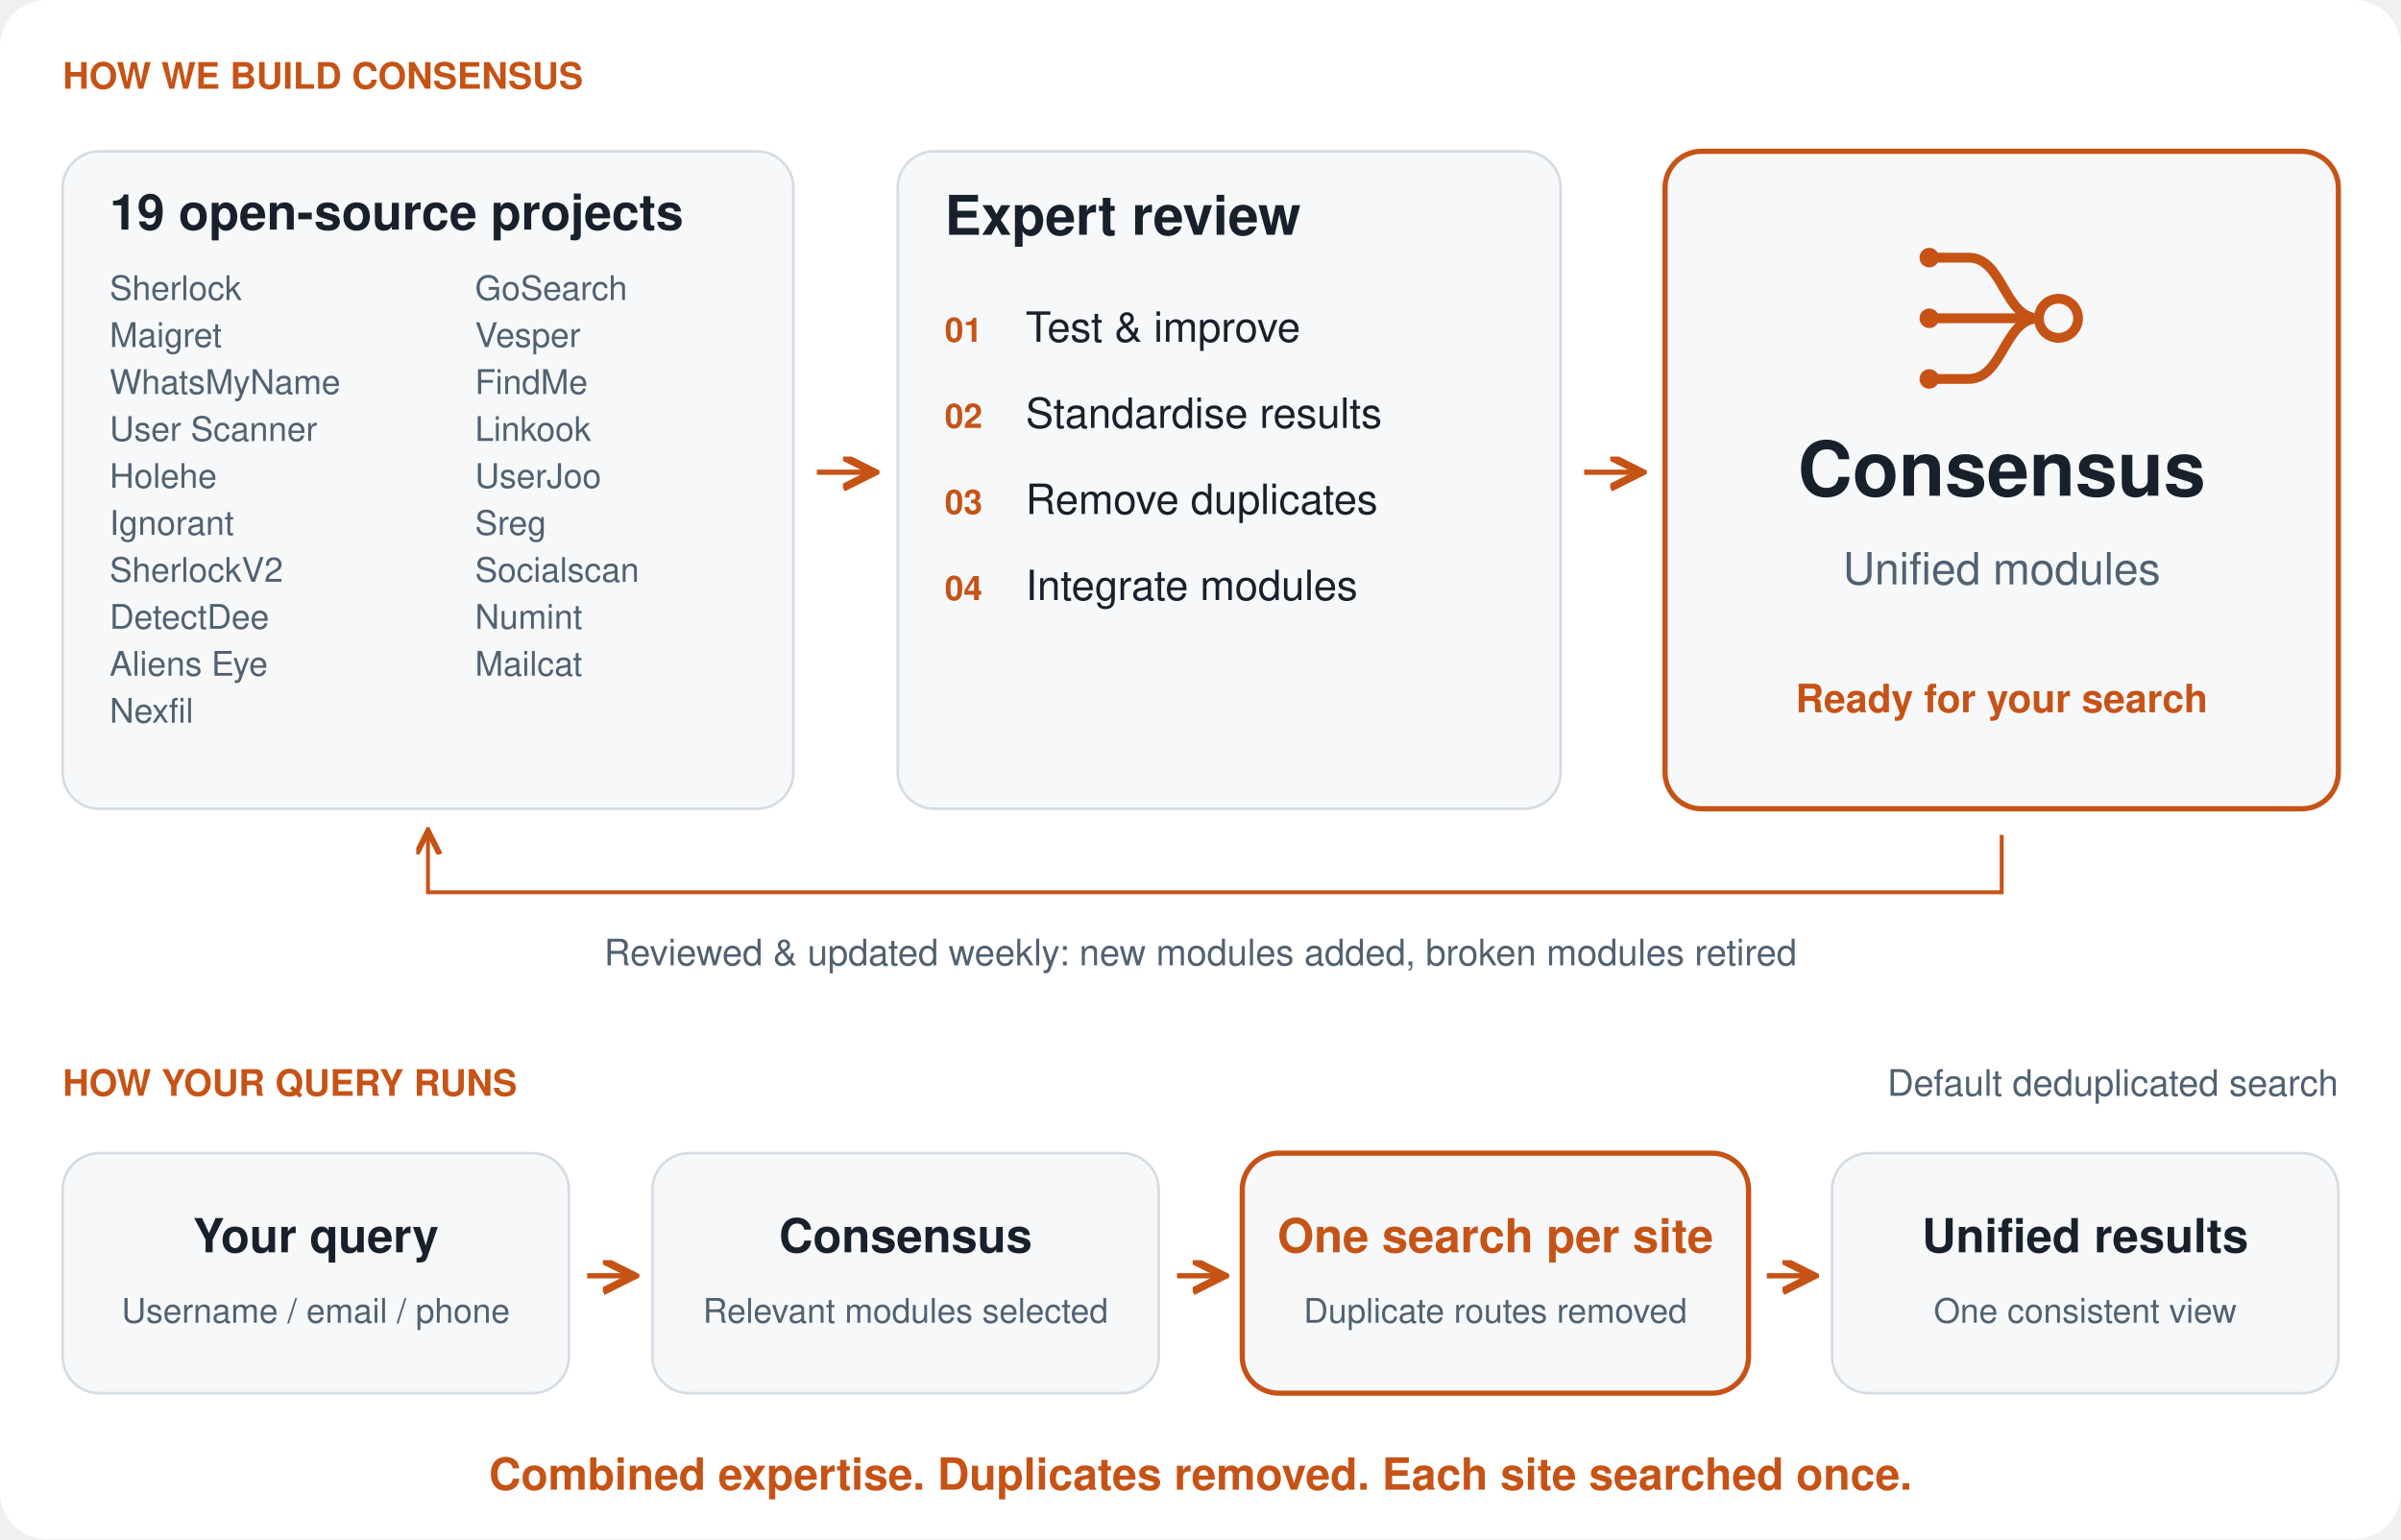
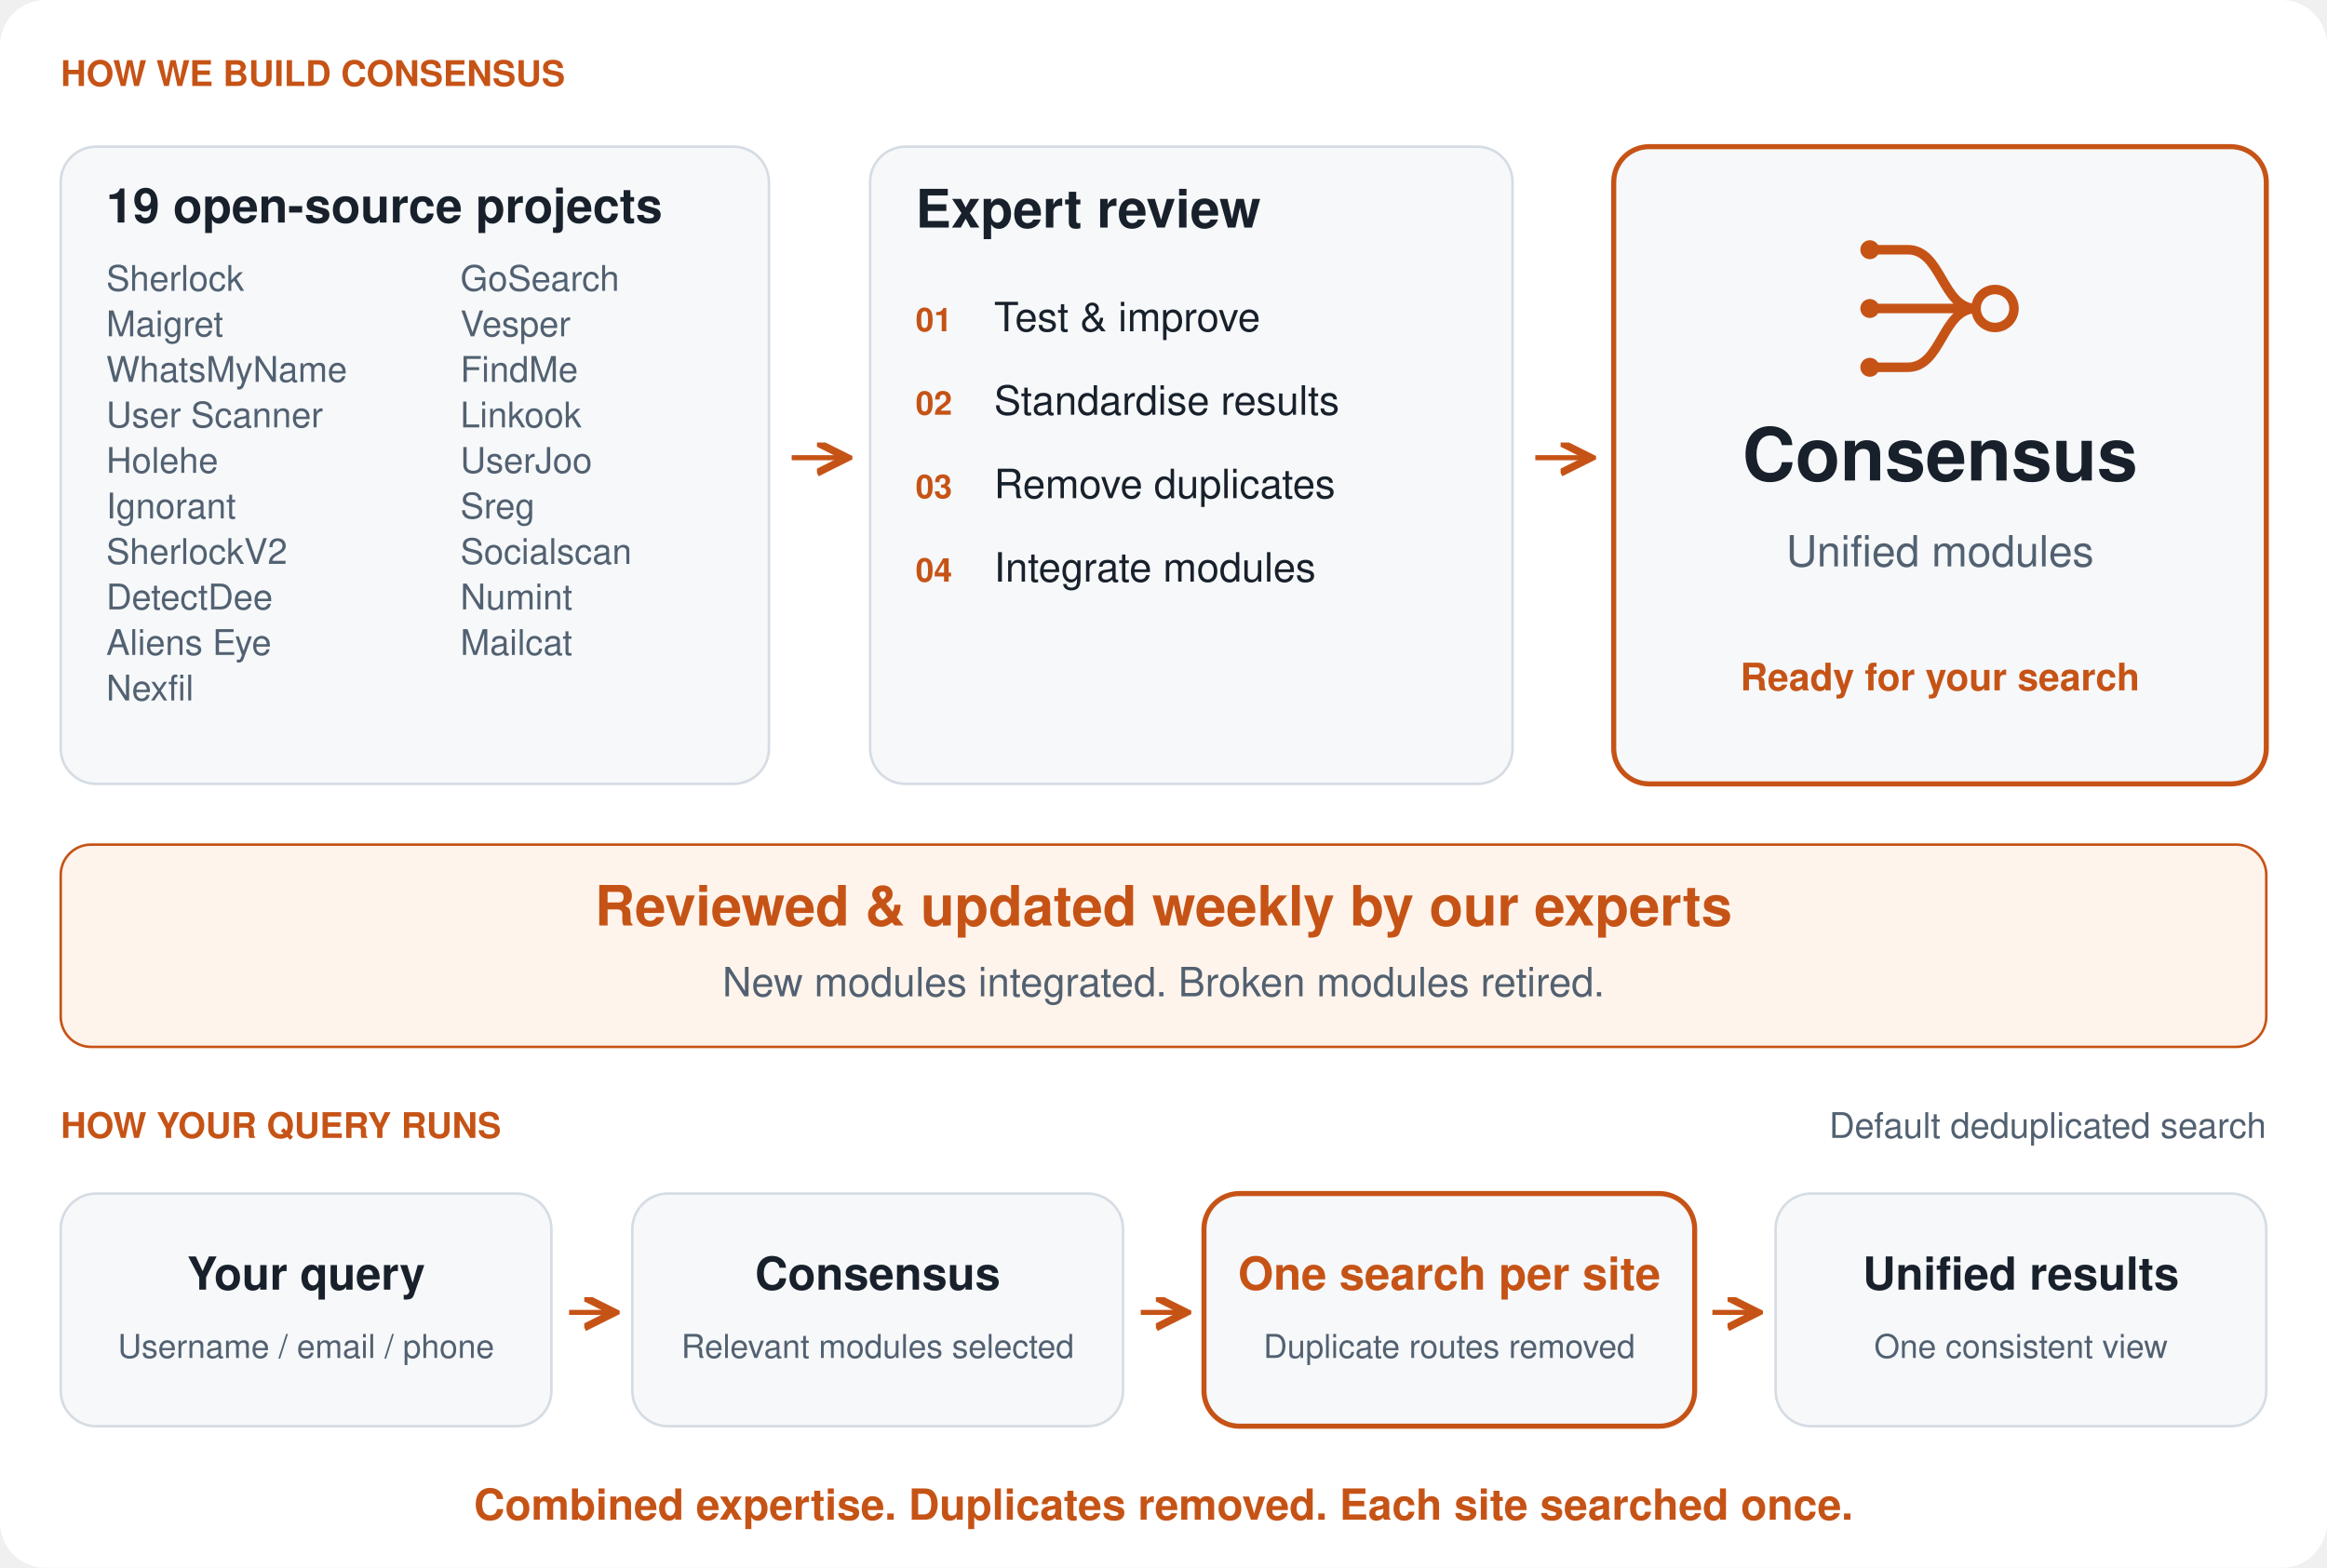
- <svg xmlns="http://www.w3.org/2000/svg" width="920" height="590" viewBox="0 0 920 590" role="img" aria-labelledby="title desc">
-   <rect width="920" height="590" rx="18" fill="#ffffff" />
+ <svg xmlns="http://www.w3.org/2000/svg" width="920" height="620" viewBox="0 0 920 620" role="img" aria-labelledby="title desc">
+   <rect width="920" height="620" rx="18" fill="#ffffff" />
  <defs>
    <marker id="arrow" markerWidth="7" markerHeight="7" refX="5" refY="3" orient="auto">
      <path d="M0 0L6 3L0 6" fill="none" stroke="#c65316" stroke-width="1.5" />
    </marker>
  </defs>
  <g font-family="Segoe UI, Helvetica, Arial, sans-serif">
    <text x="24" y="34" font-size="14" fill="#c65316" font-weight="700" text-anchor="start">HOW WE BUILD CONSENSUS</text>
    <rect x="24" y="58" width="280" height="252" rx="14" fill="#f6f8fa" stroke="#d5dce3" stroke-width="1" />
    <text x="42" y="88" font-size="19" fill="#18212b" font-weight="600" text-anchor="start">19 open-source projects</text>
-     <text x="42" y="115" font-size="13" fill="#526171" font-weight="400" text-anchor="start">Sherlock</text>
-     <text x="42" y="133" font-size="13" fill="#526171" font-weight="400" text-anchor="start">Maigret</text>
-     <text x="42" y="151" font-size="13" fill="#526171" font-weight="400" text-anchor="start">WhatsMyName</text>
-     <text x="42" y="169" font-size="13" fill="#526171" font-weight="400" text-anchor="start">User Scanner</text>
-     <text x="42" y="187" font-size="13" fill="#526171" font-weight="400" text-anchor="start">Holehe</text>
-     <text x="42" y="205" font-size="13" fill="#526171" font-weight="400" text-anchor="start">Ignorant</text>
-     <text x="42" y="223" font-size="13" fill="#526171" font-weight="400" text-anchor="start">SherlockV2</text>
-     <text x="42" y="241" font-size="13" fill="#526171" font-weight="400" text-anchor="start">DetectDee</text>
-     <text x="42" y="259" font-size="13" fill="#526171" font-weight="400" text-anchor="start">Aliens Eye</text>
-     <text x="42" y="277" font-size="13" fill="#526171" font-weight="400" text-anchor="start">Nexfil</text>
-     <text x="182" y="115" font-size="13" fill="#526171" font-weight="400" text-anchor="start">GoSearch</text>
-     <text x="182" y="133" font-size="13" fill="#526171" font-weight="400" text-anchor="start">Vesper</text>
-     <text x="182" y="151" font-size="13" fill="#526171" font-weight="400" text-anchor="start">FindMe</text>
-     <text x="182" y="169" font-size="13" fill="#526171" font-weight="400" text-anchor="start">Linkook</text>
-     <text x="182" y="187" font-size="13" fill="#526171" font-weight="400" text-anchor="start">UserJoo</text>
-     <text x="182" y="205" font-size="13" fill="#526171" font-weight="400" text-anchor="start">Sreg</text>
-     <text x="182" y="223" font-size="13" fill="#526171" font-weight="400" text-anchor="start">Socialscan</text>
-     <text x="182" y="241" font-size="13" fill="#526171" font-weight="400" text-anchor="start">Numint</text>
-     <text x="182" y="259" font-size="13" fill="#526171" font-weight="400" text-anchor="start">Mailcat</text>
+     <text x="42" y="115" font-size="14" fill="#526171" font-weight="400" text-anchor="start">Sherlock</text>
+     <text x="42" y="133" font-size="14" fill="#526171" font-weight="400" text-anchor="start">Maigret</text>
+     <text x="42" y="151" font-size="14" fill="#526171" font-weight="400" text-anchor="start">WhatsMyName</text>
+     <text x="42" y="169" font-size="14" fill="#526171" font-weight="400" text-anchor="start">User Scanner</text>
+     <text x="42" y="187" font-size="14" fill="#526171" font-weight="400" text-anchor="start">Holehe</text>
+     <text x="42" y="205" font-size="14" fill="#526171" font-weight="400" text-anchor="start">Ignorant</text>
+     <text x="42" y="223" font-size="14" fill="#526171" font-weight="400" text-anchor="start">SherlockV2</text>
+     <text x="42" y="241" font-size="14" fill="#526171" font-weight="400" text-anchor="start">DetectDee</text>
+     <text x="42" y="259" font-size="14" fill="#526171" font-weight="400" text-anchor="start">Aliens Eye</text>
+     <text x="42" y="277" font-size="14" fill="#526171" font-weight="400" text-anchor="start">Nexfil</text>
+     <text x="182" y="115" font-size="14" fill="#526171" font-weight="400" text-anchor="start">GoSearch</text>
+     <text x="182" y="133" font-size="14" fill="#526171" font-weight="400" text-anchor="start">Vesper</text>
+     <text x="182" y="151" font-size="14" fill="#526171" font-weight="400" text-anchor="start">FindMe</text>
+     <text x="182" y="169" font-size="14" fill="#526171" font-weight="400" text-anchor="start">Linkook</text>
+     <text x="182" y="187" font-size="14" fill="#526171" font-weight="400" text-anchor="start">UserJoo</text>
+     <text x="182" y="205" font-size="14" fill="#526171" font-weight="400" text-anchor="start">Sreg</text>
+     <text x="182" y="223" font-size="14" fill="#526171" font-weight="400" text-anchor="start">Socialscan</text>
+     <text x="182" y="241" font-size="14" fill="#526171" font-weight="400" text-anchor="start">Numint</text>
+     <text x="182" y="259" font-size="14" fill="#526171" font-weight="400" text-anchor="start">Mailcat</text>
    <rect x="344" y="58" width="254" height="252" rx="14" fill="#f6f8fa" stroke="#d5dce3" stroke-width="1" />
    <text x="362" y="90" font-size="21" fill="#18212b" font-weight="600" text-anchor="start">Expert review</text>
    <text x="362" y="131" font-size="13" fill="#c65316" font-weight="700" text-anchor="start">01</text>
    <text x="393" y="131" font-size="16" fill="#18212b" font-weight="400" text-anchor="start">Test &amp; improve</text>
    <text x="362" y="164" font-size="13" fill="#c65316" font-weight="700" text-anchor="start">02</text>
    <text x="393" y="164" font-size="16" fill="#18212b" font-weight="400" text-anchor="start">Standardise results</text>
    <text x="362" y="197" font-size="13" fill="#c65316" font-weight="700" text-anchor="start">03</text>
    <text x="393" y="197" font-size="16" fill="#18212b" font-weight="400" text-anchor="start">Remove duplicates</text>
    <text x="362" y="230" font-size="13" fill="#c65316" font-weight="700" text-anchor="start">04</text>
    <text x="393" y="230" font-size="16" fill="#18212b" font-weight="400" text-anchor="start">Integrate modules</text>
    <rect x="638" y="58" width="258" height="252" rx="14" fill="#f6f8fa" stroke="#c65316" stroke-width="2" />
    <g transform="translate(725 80) scale(0.75)">
      <g fill="none" stroke="#c65316" stroke-width="5" stroke-linecap="round" stroke-linejoin="round">
        <path d="M22 25h17c18 0 18 31 36 31M22 56h53M22 87h17c18 0 18-31 36-31" />
        <circle cx="85" cy="56" r="10" />
      </g>
      <g fill="#c65316">
        <circle cx="19" cy="25" r="5" />
        <circle cx="19" cy="56" r="5" />
        <circle cx="19" cy="87" r="5" />
      </g>
    </g>
    <text x="767.0" y="190" font-size="29" fill="#18212b" font-weight="600" text-anchor="middle">Consensus</text>
    <text x="767.0" y="224" font-size="17" fill="#526171" font-weight="400" text-anchor="middle">Unified modules</text>
    <text x="767.0" y="273" font-size="15" fill="#c65316" font-weight="600" text-anchor="middle">Ready for your search</text>
    <path d="M313 181L333 181" fill="none" stroke="#c65316" stroke-width="2" marker-end="url(#arrow)" />
    <path d="M607 181L627 181" fill="none" stroke="#c65316" stroke-width="2" marker-end="url(#arrow)" />
-     <path d="M767 320v22H164v-22" fill="none" stroke="#c65316" stroke-width="1.5" marker-end="url(#arrow)" />
-     <text x="460" y="370" font-size="14" fill="#526171" font-weight="400" text-anchor="middle">Reviewed &amp; updated weekly: new modules added, broken modules retired</text>
-     <text x="24" y="420" font-size="14" fill="#c65316" font-weight="700" text-anchor="start">HOW YOUR QUERY RUNS</text>
-     <text x="896" y="420" font-size="14" fill="#526171" font-weight="400" text-anchor="end">Default deduplicated search</text>
-     <rect x="24" y="442" width="194" height="92" rx="14" fill="#f6f8fa" stroke="#d5dce3" stroke-width="1" />
-     <text x="121" y="480" font-size="18" fill="#18212b" font-weight="600" text-anchor="middle">Your query</text>
-     <text x="121" y="507" font-size="13" fill="#526171" font-weight="400" text-anchor="middle">Username / email / phone</text>
-     <path d="M225 489L241 489" fill="none" stroke="#c65316" stroke-width="2" marker-end="url(#arrow)" />
-     <rect x="250" y="442" width="194" height="92" rx="14" fill="#f6f8fa" stroke="#d5dce3" stroke-width="1" />
-     <text x="347" y="480" font-size="18" fill="#18212b" font-weight="600" text-anchor="middle">Consensus</text>
-     <text x="347" y="507" font-size="13" fill="#526171" font-weight="400" text-anchor="middle">Relevant modules selected</text>
-     <path d="M451 489L467 489" fill="none" stroke="#c65316" stroke-width="2" marker-end="url(#arrow)" />
-     <rect x="476" y="442" width="194" height="92" rx="14" fill="#f6f8fa" stroke="#c65316" stroke-width="2" />
-     <text x="573" y="480" font-size="18" fill="#c65316" font-weight="600" text-anchor="middle">One search per site</text>
-     <text x="573" y="507" font-size="13" fill="#526171" font-weight="400" text-anchor="middle">Duplicate routes removed</text>
-     <path d="M677 489L693 489" fill="none" stroke="#c65316" stroke-width="2" marker-end="url(#arrow)" />
-     <rect x="702" y="442" width="194" height="92" rx="14" fill="#f6f8fa" stroke="#d5dce3" stroke-width="1" />
-     <text x="799" y="480" font-size="18" fill="#18212b" font-weight="600" text-anchor="middle">Unified results</text>
-     <text x="799" y="507" font-size="13" fill="#526171" font-weight="400" text-anchor="middle">One consistent view</text>
-     <text x="460" y="571" font-size="17" fill="#c65316" font-weight="600" text-anchor="middle">Combined expertise. Duplicates removed. Each site searched once.</text>
+     <rect x="24" y="334" width="872" height="80" rx="12" fill="#fff4eb" stroke="#c65316" />
+     <text x="460" y="366" font-size="22" fill="#c65316" font-weight="700" text-anchor="middle">Reviewed &amp; updated weekly by our experts</text>
+     <text x="460" y="394" font-size="16" fill="#526171" font-weight="400" text-anchor="middle">New modules integrated. Broken modules retired.</text>
+     <text x="24" y="450" font-size="14" fill="#c65316" font-weight="700" text-anchor="start">HOW YOUR QUERY RUNS</text>
+     <text x="896" y="450" font-size="14" fill="#526171" font-weight="400" text-anchor="end">Default deduplicated search</text>
+     <rect x="24" y="472" width="194" height="92" rx="14" fill="#f6f8fa" stroke="#d5dce3" stroke-width="1" />
+     <text x="121" y="510" font-size="18" fill="#18212b" font-weight="600" text-anchor="middle">Your query</text>
+     <text x="121" y="537" font-size="13" fill="#526171" font-weight="400" text-anchor="middle">Username / email / phone</text>
+     <path d="M225 519L241 519" fill="none" stroke="#c65316" stroke-width="2" marker-end="url(#arrow)" />
+     <rect x="250" y="472" width="194" height="92" rx="14" fill="#f6f8fa" stroke="#d5dce3" stroke-width="1" />
+     <text x="347" y="510" font-size="18" fill="#18212b" font-weight="600" text-anchor="middle">Consensus</text>
+     <text x="347" y="537" font-size="13" fill="#526171" font-weight="400" text-anchor="middle">Relevant modules selected</text>
+     <path d="M451 519L467 519" fill="none" stroke="#c65316" stroke-width="2" marker-end="url(#arrow)" />
+     <rect x="476" y="472" width="194" height="92" rx="14" fill="#f6f8fa" stroke="#c65316" stroke-width="2" />
+     <text x="573" y="510" font-size="18" fill="#c65316" font-weight="600" text-anchor="middle">One search per site</text>
+     <text x="573" y="537" font-size="13" fill="#526171" font-weight="400" text-anchor="middle">Duplicate routes removed</text>
+     <path d="M677 519L693 519" fill="none" stroke="#c65316" stroke-width="2" marker-end="url(#arrow)" />
+     <rect x="702" y="472" width="194" height="92" rx="14" fill="#f6f8fa" stroke="#d5dce3" stroke-width="1" />
+     <text x="799" y="510" font-size="18" fill="#18212b" font-weight="600" text-anchor="middle">Unified results</text>
+     <text x="799" y="537" font-size="13" fill="#526171" font-weight="400" text-anchor="middle">One consistent view</text>
+     <text x="460" y="601" font-size="17" fill="#c65316" font-weight="600" text-anchor="middle">Combined expertise. Duplicates removed. Each site searched once.</text>
  </g>
</svg>
